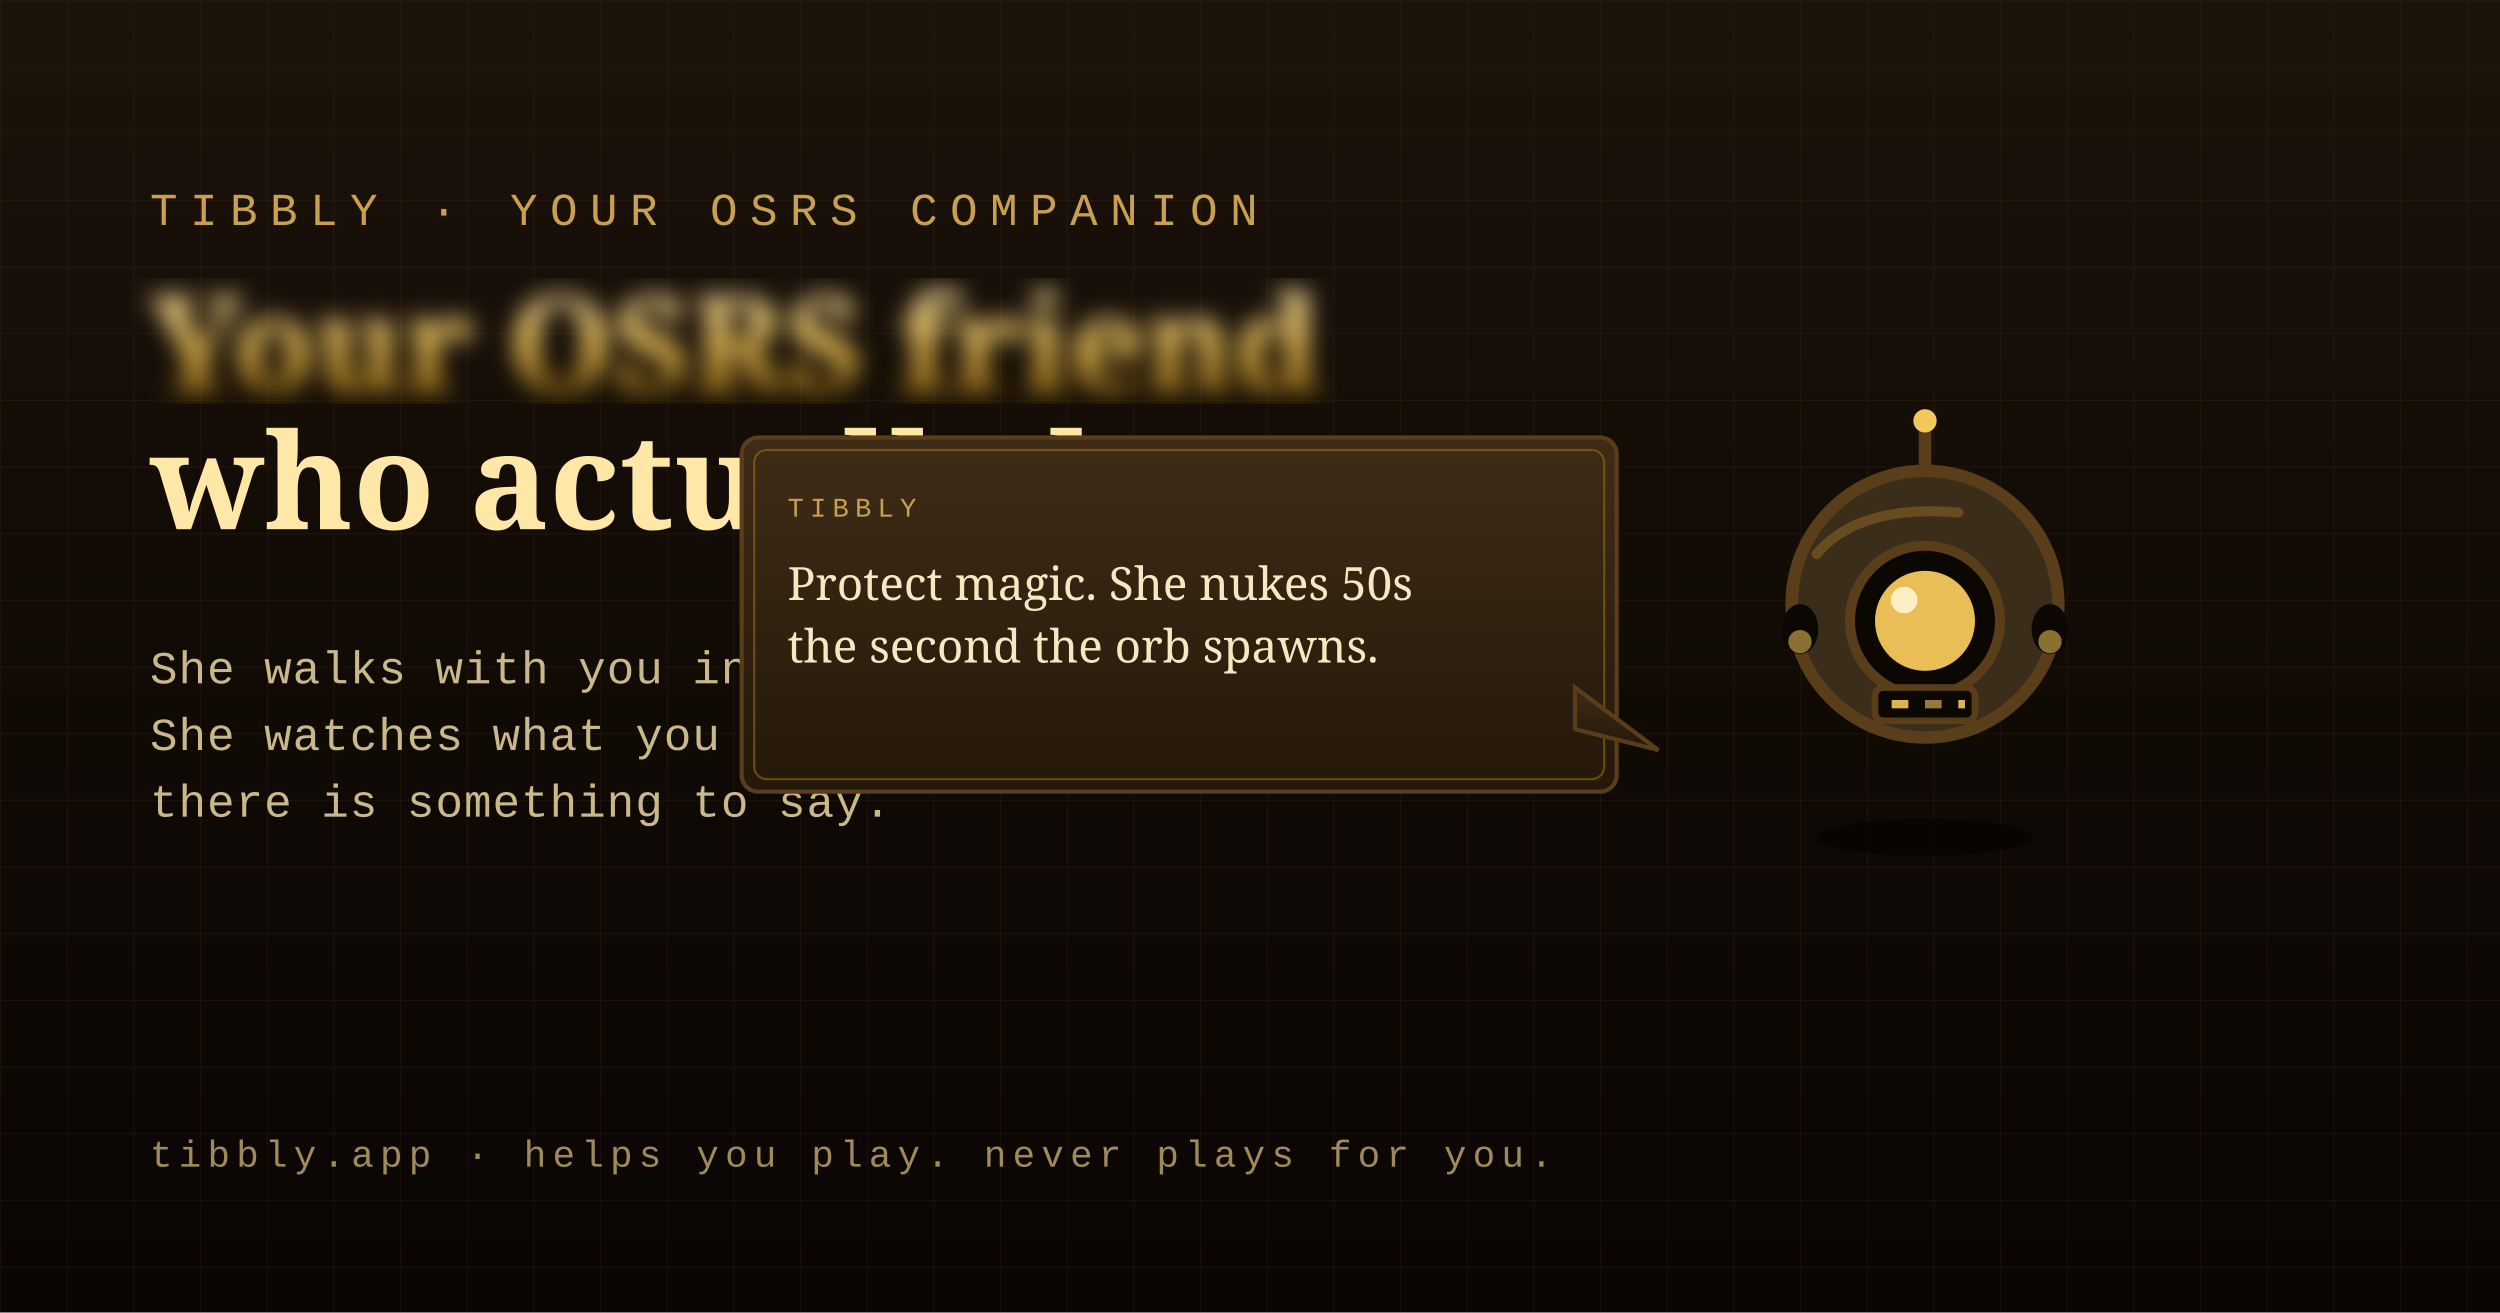
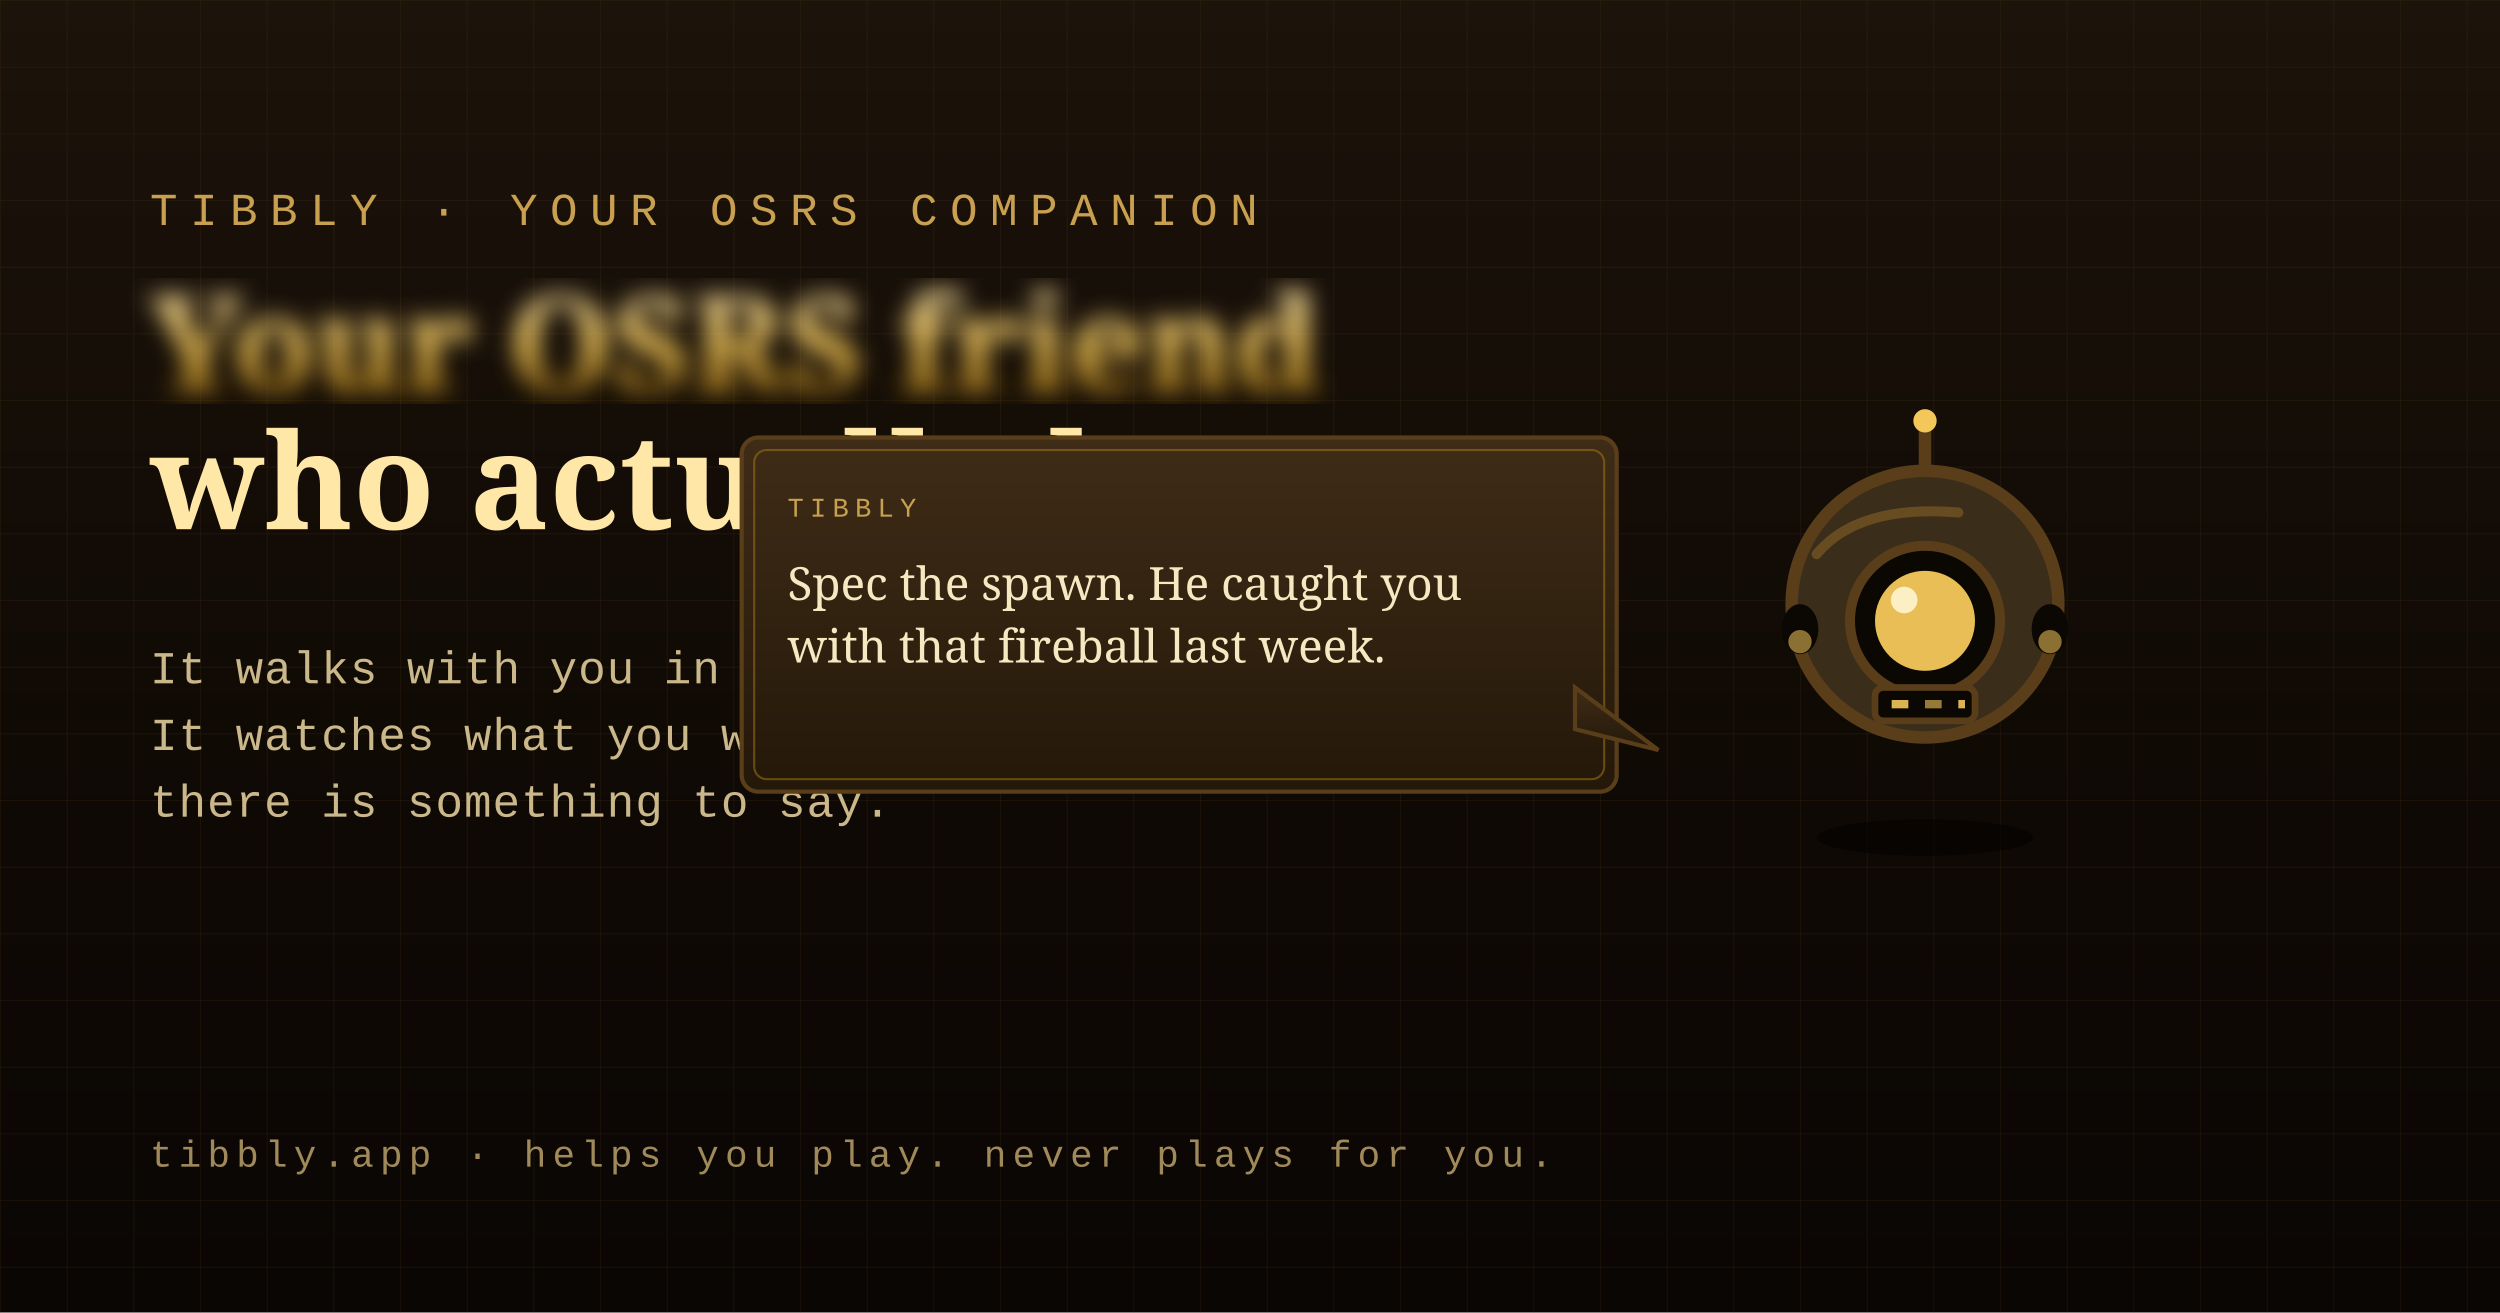
- <svg xmlns="http://www.w3.org/2000/svg" viewBox="0 0 1200 630" width="1200" height="630" role="img" aria-label="Tibbly, your OSRS companion. She watches what you watch and speaks when there is something to say.">
+ <svg xmlns="http://www.w3.org/2000/svg" viewBox="0 0 1200 630" width="1200" height="630" role="img" aria-label="Tibbly, your OSRS companion. It watches what you watch and speaks when there is something to say.">
  <defs>
    <linearGradient id="bg" x1="0" y1="0" x2="0" y2="1">
      <stop offset="0%" stop-color="#1c130a" />
      <stop offset="55%" stop-color="#100a05" />
      <stop offset="100%" stop-color="#0a0604" />
    </linearGradient>
    <linearGradient id="bubble" x1="0" y1="0" x2="0" y2="1">
      <stop offset="0%" stop-color="#3f2c17" />
      <stop offset="100%" stop-color="#241809" />
    </linearGradient>
    <linearGradient id="gold" x1="0" y1="0" x2="0" y2="1">
      <stop offset="0%" stop-color="#ffe7a8" />
      <stop offset="50%" stop-color="#f3c75a" />
      <stop offset="100%" stop-color="#a37412" />
    </linearGradient>
    <pattern id="grid" x="0" y="0" width="32" height="32" patternUnits="userSpaceOnUse">
      <path d="M32 0H0V32" fill="none" stroke="#5a3e1a" stroke-width="0.5" opacity="0.32" />
    </pattern>
    <filter id="softShadow" x="-10%" y="-10%" width="120%" height="120%">
      <feGaussianBlur stdDeviation="6" />
    </filter>
  </defs>
  <rect width="1200" height="630" fill="url(#bg)" />
  <rect width="1200" height="630" fill="url(#grid)" />
  <g transform="translate(72,108)">
    <text font-family="'IBM Plex Mono','Courier New',monospace" font-size="22" fill="#c8a04f" letter-spacing="6">TIBBLY · YOUR OSRS COMPANION</text>
    <text y="80" font-family="Georgia,serif" font-size="64" font-weight="700" fill="url(#gold)" filter="url(#softShadow)">Your OSRS friend</text>
    <text y="146" font-family="Georgia,serif" font-size="64" font-weight="700" fill="#ffe7a8">who actually knows.</text>
-     <text y="220" font-family="'IBM Plex Mono','Courier New',monospace" font-size="22" fill="#cbb88a" letter-spacing="0.5">She walks with you in the RuneLite overlay.</text>
-     <text y="252" font-family="'IBM Plex Mono','Courier New',monospace" font-size="22" fill="#cbb88a" letter-spacing="0.5">She watches what you watch. She speaks when</text>
+     <text y="220" font-family="'IBM Plex Mono','Courier New',monospace" font-size="22" fill="#cbb88a" letter-spacing="0.5">It walks with you in the RuneLite overlay.</text>
+     <text y="252" font-family="'IBM Plex Mono','Courier New',monospace" font-size="22" fill="#cbb88a" letter-spacing="0.5">It watches what you watch. It speaks when</text>
    <text y="284" font-family="'IBM Plex Mono','Courier New',monospace" font-size="22" fill="#cbb88a" letter-spacing="0.5">there is something to say.</text>
  </g>
  <g transform="translate(796,170)">
    <g transform="translate(-440,40)">
      <rect x="0" y="0" width="420" height="170" rx="8" fill="url(#bubble)" stroke="#5a3e1a" stroke-width="2" />
      <rect x="6" y="6" width="408" height="158" rx="6" fill="none" stroke="#a37412" stroke-width="1" opacity="0.55" />
      <text x="22" y="38" font-family="'IBM Plex Mono','Courier New',monospace" font-size="13" fill="#c8a04f" letter-spacing="3">TIBBLY</text>
-       <text x="22" y="78" font-family="Georgia,serif" font-size="22" fill="#f4e9c1">Protect magic. She nukes 50s</text>
-       <text x="22" y="108" font-family="Georgia,serif" font-size="22" fill="#f4e9c1">the second the orb spawns.</text>
+       <text x="22" y="78" font-family="Georgia,serif" font-size="22" fill="#f4e9c1">Spec the spawn. He caught you</text>
+       <text x="22" y="108" font-family="Georgia,serif" font-size="22" fill="#f4e9c1">with that fireball last week.</text>
      <polygon points="400,120 440,150 400,140" fill="url(#bubble)" stroke="#5a3e1a" stroke-width="2" />
    </g>
    <g transform="translate(0,0) scale(4)">
      <ellipse cx="32" cy="58" rx="13" ry="2.2" fill="rgba(0,0,0,0.55)" />
      <line x1="32" y1="14" x2="32" y2="9" stroke="#5a3e1a" stroke-width="1.5" stroke-linecap="round" />
      <circle cx="32" cy="8" r="1.4" fill="#f3c75a" />
      <circle cx="32" cy="30" r="16" fill="#3a2d1a" stroke="#5a3e1a" stroke-width="1.5" />
      <path d="M19 24 Q 24 18, 36 19" fill="none" stroke="#7a5824" stroke-width="1.2" stroke-linecap="round" opacity="0.7" />
      <circle cx="32" cy="32" r="9" fill="#0b0703" stroke="#5a3e1a" stroke-width="1.2" />
      <circle cx="32" cy="32" r="6" fill="#f3c75a" opacity="0.95" />
      <circle cx="29.5" cy="29.5" r="1.6" fill="#fff8d6" opacity="0.85" />
      <rect x="26" y="40" width="12" height="4" rx="1" fill="#0b0703" stroke="#5a3e1a" stroke-width="0.8" />
      <rect x="28" y="41.5" width="2" height="1" fill="#f3c75a" opacity="0.9" />
      <rect x="32" y="41.5" width="2" height="1" fill="#f3c75a" opacity="0.6" />
      <rect x="36" y="41.5" width="0.8" height="1" fill="#f3c75a" opacity="0.9" />
      <ellipse cx="17" cy="33" rx="2.2" ry="3" fill="#0b0703" />
      <ellipse cx="47" cy="33" rx="2.2" ry="3" fill="#0b0703" />
      <ellipse cx="17" cy="34.5" rx="1.4" ry="1.4" fill="#f3c75a" opacity="0.55" />
      <ellipse cx="47" cy="34.5" rx="1.4" ry="1.4" fill="#f3c75a" opacity="0.55" />
    </g>
  </g>
  <g transform="translate(72,560)">
    <text font-family="'IBM Plex Mono','Courier New',monospace" font-size="18" fill="#a08a5a" letter-spacing="3">tibbly.app  ·  helps you play. never plays for you.</text>
  </g>
</svg>
